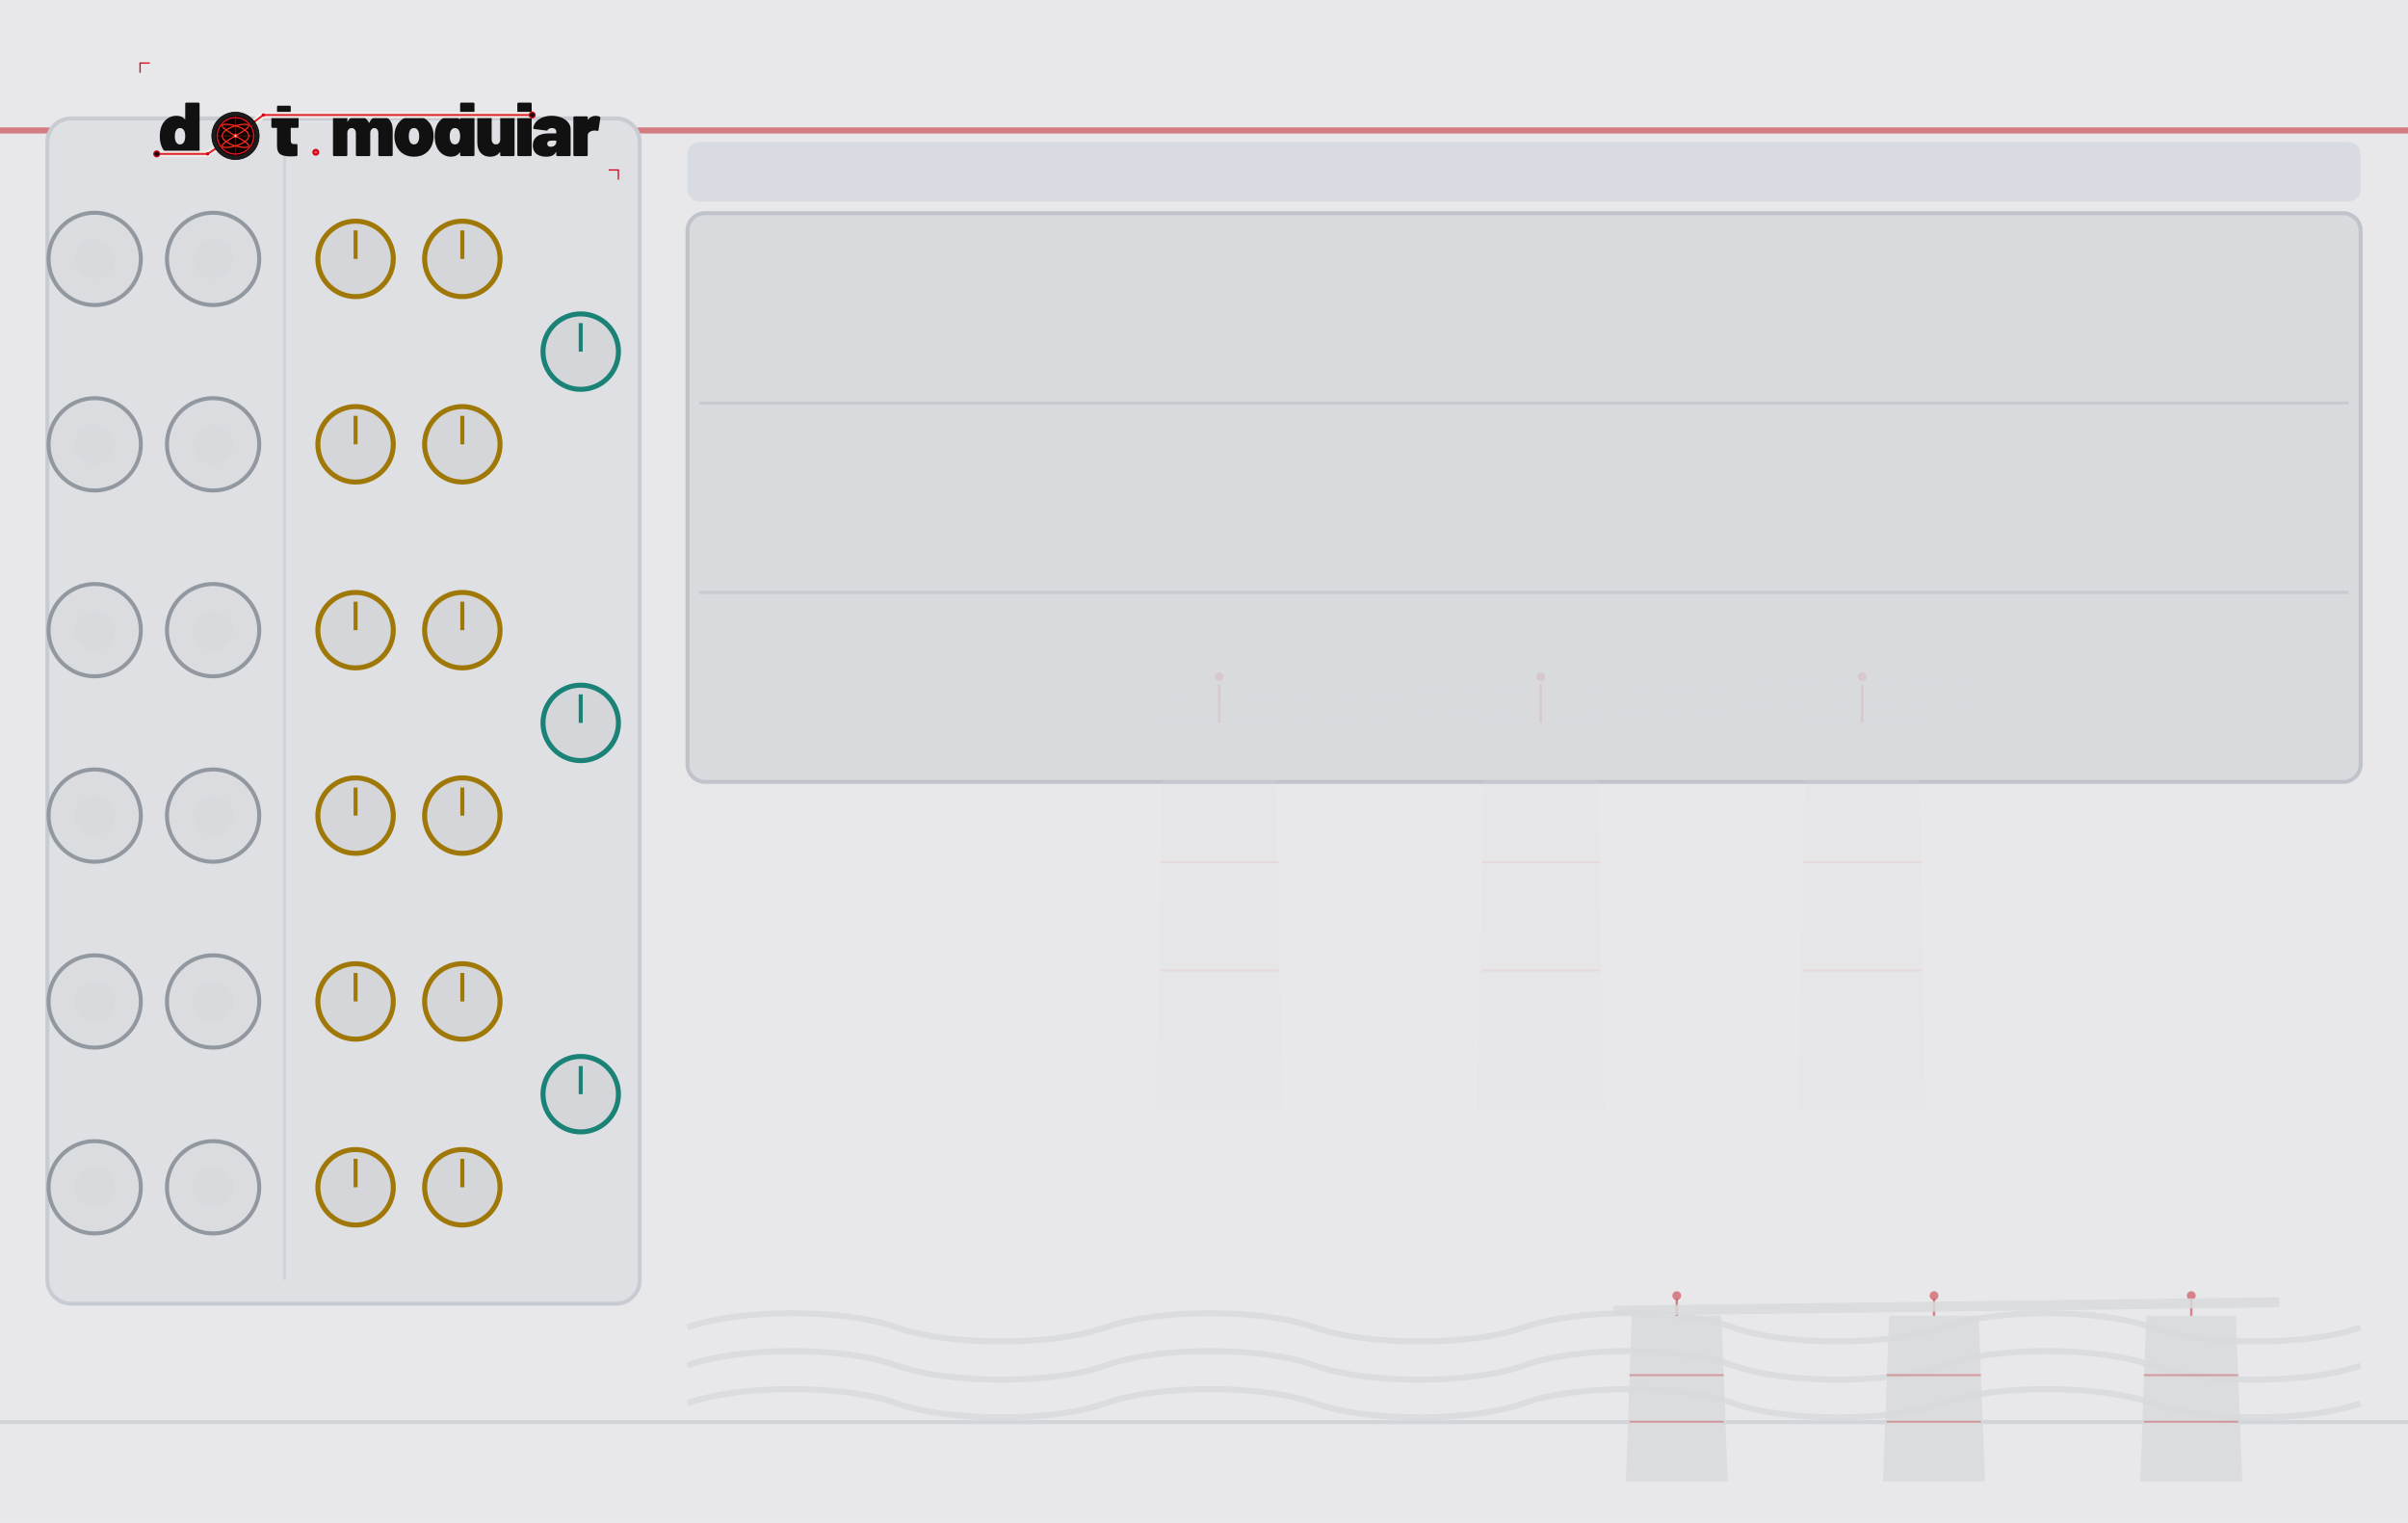
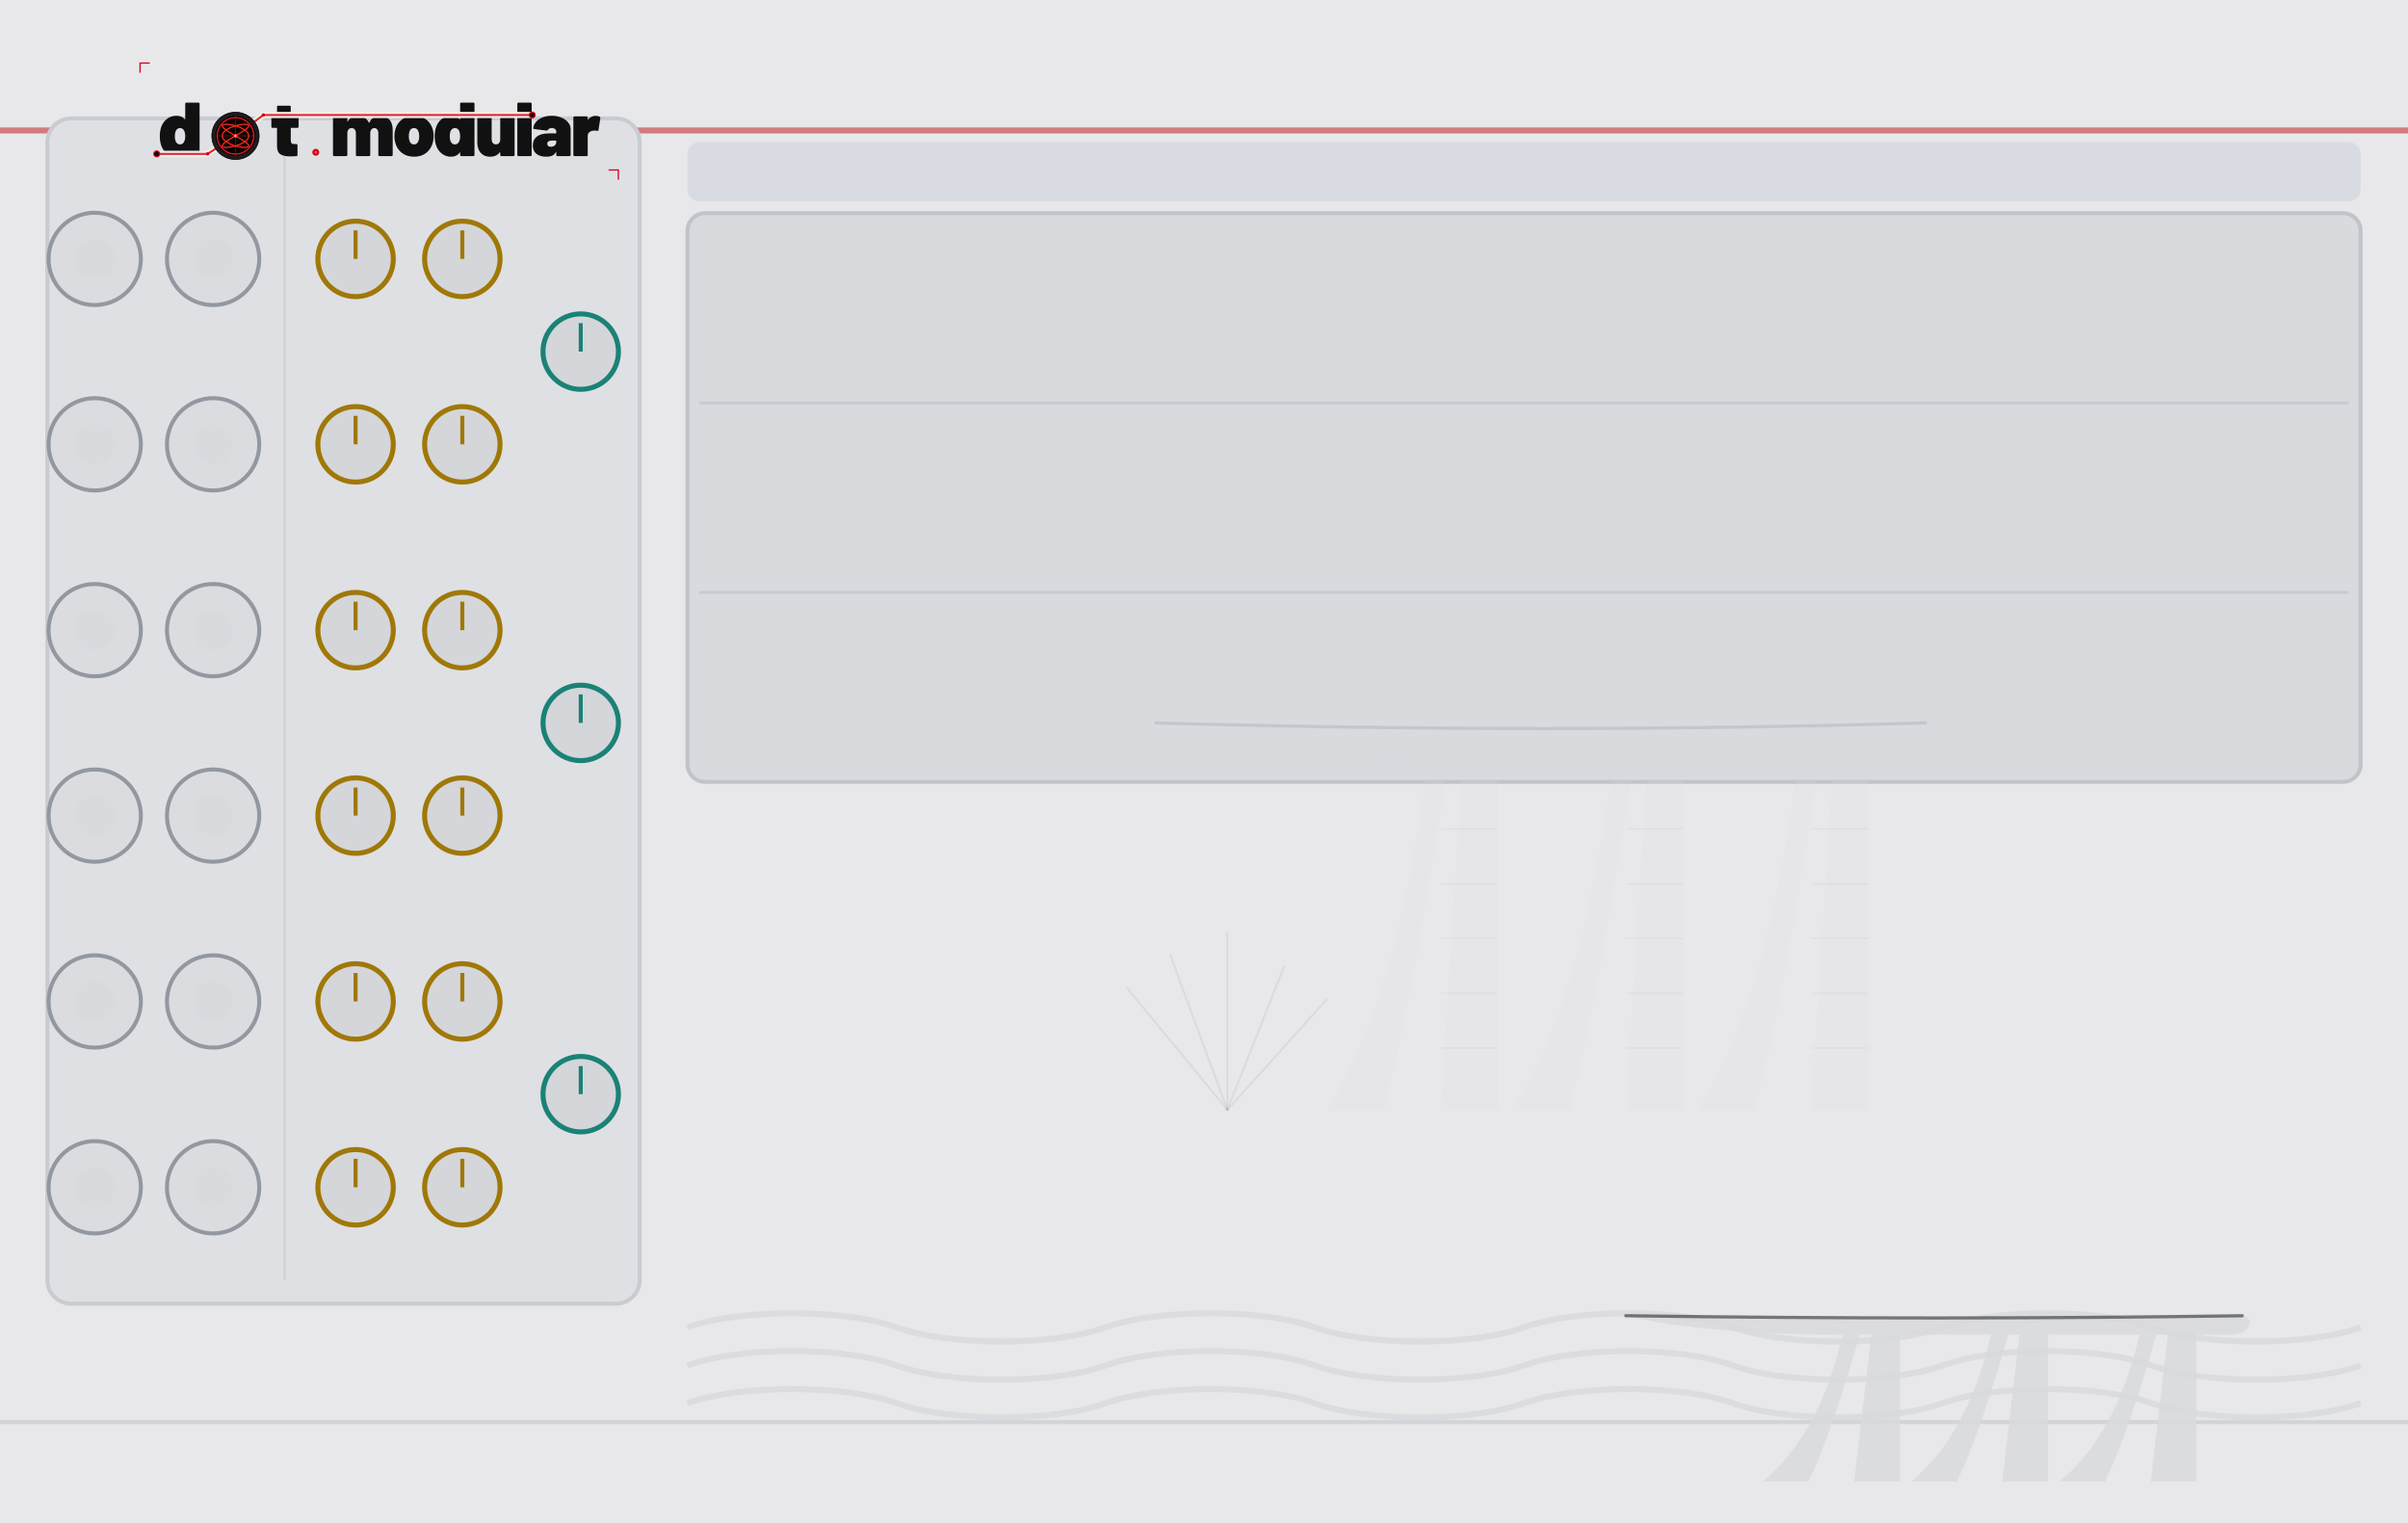
<svg xmlns="http://www.w3.org/2000/svg" width="600.0" height="379.43" viewBox="0 0 600.0 379.43">
  <g>
    <rect width="600.0" height="379.43" fill="#e8e8ea" />
    <line x1="0" y1="32.5" x2="600.0" y2="32.5" stroke="#c0202a" stroke-width="1.5" opacity="0.55" />
    <line x1="0" y1="354.3" x2="600.0" y2="354.3" stroke="#c8ccd2" stroke-width="1" opacity="0.7" />
    <rect x="171.3" y="35.4" width="416.9" height="14.8" rx="3.0" fill="#cdd4dc" opacity="0.6" />
    <rect x="171.3" y="53.1" width="416.9" height="141.7" rx="4.4" fill="#d8dade" stroke="#c0c4ca" stroke-width="1" />
-     <polygon points="289.9,180.1 317.7,180.1 319.6,276.5 288.0,276.5" fill="#d8d9dc" fill-opacity="0.16" />
-     <line x1="289.1" y1="214.8" x2="318.5" y2="214.8" stroke="#c0202a" stroke-width="0.5" stroke-opacity="0.064" />
-     <line x1="289.1" y1="241.8" x2="318.5" y2="241.8" stroke="#c0202a" stroke-width="0.5" stroke-opacity="0.064" />
-     <line x1="303.8" y1="180.1" x2="303.8" y2="170.5" stroke="#c0202a" stroke-width="0.6" stroke-opacity="0.096" />
-     <circle cx="303.8" cy="168.6" r="1.1" fill="#c0202a" fill-opacity="0.096" />
-     <polygon points="370.0,180.1 397.8,180.1 399.7,276.5 368.1,276.5" fill="#d8d9dc" fill-opacity="0.16" />
-     <line x1="369.2" y1="214.8" x2="398.6" y2="214.8" stroke="#c0202a" stroke-width="0.5" stroke-opacity="0.064" />
-     <line x1="369.2" y1="241.8" x2="398.6" y2="241.8" stroke="#c0202a" stroke-width="0.5" stroke-opacity="0.064" />
-     <line x1="383.9" y1="180.1" x2="383.9" y2="170.5" stroke="#c0202a" stroke-width="0.6" stroke-opacity="0.096" />
-     <circle cx="383.9" cy="168.6" r="1.1" fill="#c0202a" fill-opacity="0.096" />
-     <polygon points="450.0,180.1 477.9,180.1 479.8,276.5 448.1,276.5" fill="#d8d9dc" fill-opacity="0.16" />
-     <line x1="449.3" y1="214.8" x2="478.7" y2="214.8" stroke="#c0202a" stroke-width="0.5" stroke-opacity="0.064" />
-     <line x1="449.3" y1="241.8" x2="478.7" y2="241.8" stroke="#c0202a" stroke-width="0.5" stroke-opacity="0.064" />
-     <line x1="464.0" y1="180.1" x2="464.0" y2="170.5" stroke="#c0202a" stroke-width="0.6" stroke-opacity="0.096" />
-     <circle cx="464.0" cy="168.6" r="1.1" fill="#c0202a" fill-opacity="0.096" />
-     <polygon points="284.2,174.3 491.3,169.5 491.3,175.3 284.2,180.1" fill="#d8d9dc" fill-opacity="0.16" />
+     <path d="M 330.6 276.5 Q 348.4 249.0 355.5 191.1 L 360.8 191.1 Q 351.9 249.0 344.8 276.5 Z" fill="#d8d9dc" fill-opacity="0.16" />
+     <path d="M 376.8 276.5 Q 394.6 249.0 401.7 191.1 L 407.0 191.1 Q 398.1 249.0 391.0 276.5 Z" fill="#d8d9dc" fill-opacity="0.16" />
+     <path d="M 423.0 276.5 Q 440.7 249.0 447.8 191.1 L 453.2 191.1 Q 444.3 249.0 437.2 276.5 Z" fill="#d8d9dc" fill-opacity="0.16" />
+     <polygon points="359.0,276.5 364.4,191.1 373.2,191.1 373.2,276.5" fill="#d8d9dc" fill-opacity="0.16" />
+     <polygon points="405.2,276.5 410.5,191.1 419.4,191.1 419.4,276.5" fill="#d8d9dc" fill-opacity="0.16" />
+     <polygon points="451.4,276.5 456.7,191.1 465.6,191.1 465.6,276.5" fill="#d8d9dc" fill-opacity="0.16" />
+     <line x1="359.0" y1="206.5" x2="373.2" y2="206.5" stroke="#c0202a" stroke-width="0.4" stroke-opacity="0.048" />
+     <line x1="359.0" y1="220.2" x2="373.2" y2="220.2" stroke="#c0202a" stroke-width="0.4" stroke-opacity="0.048" />
+     <line x1="359.0" y1="233.8" x2="373.2" y2="233.8" stroke="#c0202a" stroke-width="0.4" stroke-opacity="0.048" />
+     <line x1="359.0" y1="247.5" x2="373.2" y2="247.5" stroke="#c0202a" stroke-width="0.4" stroke-opacity="0.048" />
+     <line x1="359.0" y1="261.1" x2="373.2" y2="261.1" stroke="#c0202a" stroke-width="0.4" stroke-opacity="0.048" />
+     <line x1="405.2" y1="206.5" x2="419.4" y2="206.5" stroke="#c0202a" stroke-width="0.4" stroke-opacity="0.048" />
+     <line x1="405.2" y1="220.2" x2="419.4" y2="220.2" stroke="#c0202a" stroke-width="0.4" stroke-opacity="0.048" />
+     <line x1="405.2" y1="233.8" x2="419.4" y2="233.8" stroke="#c0202a" stroke-width="0.4" stroke-opacity="0.048" />
+     <line x1="405.2" y1="247.5" x2="419.4" y2="247.5" stroke="#c0202a" stroke-width="0.4" stroke-opacity="0.048" />
+     <line x1="405.2" y1="261.1" x2="419.4" y2="261.1" stroke="#c0202a" stroke-width="0.4" stroke-opacity="0.048" />
+     <line x1="451.4" y1="206.5" x2="465.6" y2="206.5" stroke="#c0202a" stroke-width="0.4" stroke-opacity="0.048" />
+     <line x1="451.4" y1="220.2" x2="465.6" y2="220.2" stroke="#c0202a" stroke-width="0.4" stroke-opacity="0.048" />
+     <line x1="451.4" y1="233.8" x2="465.6" y2="233.8" stroke="#c0202a" stroke-width="0.4" stroke-opacity="0.048" />
+     <line x1="451.4" y1="247.5" x2="465.6" y2="247.5" stroke="#c0202a" stroke-width="0.4" stroke-opacity="0.048" />
+     <line x1="451.4" y1="261.1" x2="465.6" y2="261.1" stroke="#c0202a" stroke-width="0.4" stroke-opacity="0.048" />
+     <path d="M 288.0 180.1 Q 385.7 182.9 479.8 180.1 C 483.3 180.1 483.3 191.1 476.2 191.1 L 355.5 191.1 Q 312.9 191.1 288.0 180.1 Z" fill="#d8d9dc" fill-opacity="0.16" />
+     <path d="M 288.0 180.1 Q 385.7 182.9 479.8 180.1" fill="none" stroke="#2a2a2e" stroke-width="0.8" stroke-opacity="0.112" stroke-linecap="round" />
+     <line x1="305.8" y1="276.5" x2="280.9" y2="246.2" stroke="#2a2a2e" stroke-width="0.5" stroke-opacity="0.072" stroke-linecap="round" />
+     <line x1="305.8" y1="276.5" x2="291.6" y2="237.9" stroke="#2a2a2e" stroke-width="0.5" stroke-opacity="0.072" stroke-linecap="round" />
+     <line x1="305.8" y1="276.5" x2="305.8" y2="232.4" stroke="#2a2a2e" stroke-width="0.5" stroke-opacity="0.072" stroke-linecap="round" />
+     <line x1="305.8" y1="276.5" x2="320.0" y2="240.7" stroke="#2a2a2e" stroke-width="0.5" stroke-opacity="0.072" stroke-linecap="round" />
+     <line x1="305.8" y1="276.5" x2="330.6" y2="249.0" stroke="#2a2a2e" stroke-width="0.5" stroke-opacity="0.072" stroke-linecap="round" />
    <line x1="174.2" y1="100.4" x2="585.2" y2="100.4" stroke="#c0c4ca" stroke-width="0.75" opacity="0.7" />
    <line x1="174.2" y1="147.6" x2="585.2" y2="147.6" stroke="#c0c4ca" stroke-width="0.75" opacity="0.7" />
    <path d="M 171.3 330.7 C 184.3 326.0 210.3 326.0 223.4 330.7 C 236.4 335.4 262.5 335.4 275.5 330.7 C 288.5 326.0 314.6 326.0 327.6 330.7 C 340.6 335.4 366.7 335.4 379.7 330.7 C 392.8 326.0 418.8 326.0 431.8 330.7 C 444.9 335.4 470.9 335.4 484.0 330.7 C 497.0 326.0 523.0 326.0 536.1 330.7 C 549.1 335.4 575.2 335.4 588.2 330.7 " fill="none" stroke="#d2d4d8" stroke-width="1.5" stroke-opacity="0.6" />
    <path d="M 171.3 340.2 C 184.3 335.4 210.3 335.4 223.4 340.2 C 236.4 344.9 262.5 344.9 275.5 340.2 C 288.5 335.4 314.6 335.4 327.6 340.2 C 340.6 344.9 366.7 344.9 379.7 340.2 C 392.8 335.4 418.8 335.4 431.8 340.2 C 444.9 344.9 470.9 344.9 484.0 340.2 C 497.0 335.4 523.0 335.4 536.1 340.2 C 549.1 344.9 575.2 344.9 588.2 340.2 " fill="none" stroke="#d2d4d8" stroke-width="1.5" stroke-opacity="0.6" />
    <path d="M 171.3 349.6 C 184.3 344.9 210.3 344.9 223.4 349.6 C 236.4 354.3 262.5 354.3 275.5 349.6 C 288.5 344.9 314.6 344.9 327.6 349.6 C 340.6 354.3 366.7 354.3 379.7 349.6 C 392.8 344.9 418.8 344.9 431.8 349.6 C 444.9 354.3 470.9 354.3 484.0 349.6 C 497.0 344.9 523.0 344.9 536.1 349.6 C 549.1 354.3 575.2 354.3 588.2 349.6 " fill="none" stroke="#d2d4d8" stroke-width="1.5" stroke-opacity="0.6" />
-     <polygon points="406.6,327.8 428.9,327.8 430.5,369.1 405.1,369.1" fill="#d8d9dc" fill-opacity="0.85" />
-     <line x1="406.0" y1="342.6" x2="429.5" y2="342.6" stroke="#c0202a" stroke-width="0.5" stroke-opacity="0.340" />
-     <line x1="406.0" y1="354.2" x2="429.5" y2="354.2" stroke="#c0202a" stroke-width="0.5" stroke-opacity="0.340" />
-     <line x1="417.8" y1="327.8" x2="417.8" y2="323.6" stroke="#c0202a" stroke-width="0.6" stroke-opacity="0.510" />
-     <circle cx="417.8" cy="322.8" r="1.1" fill="#c0202a" fill-opacity="0.510" />
-     <polygon points="470.7,327.8 493.0,327.8 494.6,369.1 469.2,369.1" fill="#d8d9dc" fill-opacity="0.85" />
-     <line x1="470.1" y1="342.6" x2="493.6" y2="342.6" stroke="#c0202a" stroke-width="0.5" stroke-opacity="0.340" />
-     <line x1="470.1" y1="354.2" x2="493.6" y2="354.2" stroke="#c0202a" stroke-width="0.5" stroke-opacity="0.340" />
-     <line x1="481.9" y1="327.8" x2="481.9" y2="323.6" stroke="#c0202a" stroke-width="0.6" stroke-opacity="0.510" />
-     <circle cx="481.9" cy="322.8" r="1.1" fill="#c0202a" fill-opacity="0.510" />
-     <polygon points="534.8,327.8 557.1,327.8 558.7,369.1 533.3,369.1" fill="#d8d9dc" fill-opacity="0.85" />
-     <line x1="534.2" y1="342.6" x2="557.7" y2="342.6" stroke="#c0202a" stroke-width="0.5" stroke-opacity="0.340" />
-     <line x1="534.2" y1="354.2" x2="557.7" y2="354.2" stroke="#c0202a" stroke-width="0.5" stroke-opacity="0.340" />
-     <line x1="546.0" y1="327.8" x2="546.0" y2="323.6" stroke="#c0202a" stroke-width="0.6" stroke-opacity="0.510" />
-     <circle cx="546.0" cy="322.8" r="1.1" fill="#c0202a" fill-opacity="0.510" />
-     <polygon points="402.0,325.3 567.9,323.2 567.9,325.7 402.0,327.8" fill="#d8d9dc" fill-opacity="0.85" />
+     <path d="M 439.2 369.1 Q 453.5 357.3 459.1 332.5 L 463.4 332.5 Q 456.3 357.3 450.6 369.1 Z" fill="#d8d9dc" fill-opacity="0.85" />
+     <path d="M 476.2 369.1 Q 490.4 357.3 496.1 332.5 L 500.4 332.5 Q 493.3 357.3 487.6 369.1 Z" fill="#d8d9dc" fill-opacity="0.85" />
+     <path d="M 513.2 369.1 Q 527.4 357.3 533.1 332.5 L 537.3 332.5 Q 530.2 357.3 524.5 369.1 Z" fill="#d8d9dc" fill-opacity="0.85" />
+     <polygon points="462.0,369.1 466.3,332.5 473.4,332.5 473.4,369.1" fill="#d8d9dc" fill-opacity="0.85" />
+     <polygon points="498.9,369.1 503.2,332.5 510.3,332.5 510.3,369.1" fill="#d8d9dc" fill-opacity="0.85" />
+     <polygon points="535.9,369.1 540.2,332.5 547.3,332.5 547.3,369.1" fill="#d8d9dc" fill-opacity="0.85" />
+     <path d="M 405.1 327.8 Q 483.3 328.9 558.7 327.8 C 561.5 327.8 561.5 332.5 555.8 332.5 L 459.1 332.5 Q 425.0 332.5 405.1 327.8 Z" fill="#d8d9dc" fill-opacity="0.85" />
+     <path d="M 405.1 327.8 Q 483.3 328.9 558.7 327.8" fill="none" stroke="#2a2a2e" stroke-width="0.8" stroke-opacity="0.595" stroke-linecap="round" />
    <rect x="11.8" y="29.5" width="147.6" height="295.3" rx="5.9" fill="#dfe0e3" stroke="#c8ccd2" stroke-width="1" />
    <line x1="70.9" y1="35.4" x2="70.9" y2="318.9" stroke="#c8ccd2" stroke-width="0.75" opacity="0.6" />
  </g>
  <g>
    <g transform="translate(32.48,13.29) scale(0.17297)">
      <g transform="translate(40.00,148.00) scale(0.11,-0.11)">
        <path d="M370 700H528Q535 700 539.0 696.0Q543 692 543 685V15Q543 8 539.0 4.0Q535 0 528 0H370Q363 0 359.0 4.0Q355 8 355 15V45Q355 48 353.0 49.0Q351 50 349 47Q312 -8 233 -8Q166 -8 112.5 34.5Q59 77 37 150Q22 200 22 262Q22 334 44 390Q68 451 119.0 489.5Q170 528 241 528Q314 528 349 482Q351 480 353.0 480.5Q355 481 355 484V685Q355 692 359.0 696.0Q363 700 370 700ZM355 259Q355 307 339 336Q321 367 287 367Q251 367 234 334Q219 306 219 259Q219 214 234 186Q252 153 287 153Q322 153 340 187Q355 216 355 259Z" fill="#111111" />
      </g>
      <g transform="translate(201.37,148.00) scale(0.11,-0.11)">
        <path d="M358 370H275Q270 370 270 365V208Q270 158 306 158H343Q350 158 354.0 154.0Q358 150 358 143V15Q358 1 343 -1Q304 -4 268 -4Q177 -4 134.0 24.0Q91 52 90 130V365Q90 370 85 370H31Q24 370 20.0 374.0Q16 378 16 385V505Q16 512 20.0 516.0Q24 520 31 520H85Q90 520 90 525V645Q90 652 94.0 656.0Q98 660 105 660H255Q262 660 266.0 656.0Q270 652 270 645V525Q270 520 275 520H358Q365 520 369.0 516.0Q373 512 373 505V385Q373 378 369.0 374.0Q365 370 358 370Z" fill="#111111" />
      </g>
      <g transform="translate(288.27,148.00) scale(0.11,-0.11)">
        <path d="M815 341V15Q815 8 811.0 4.0Q807 0 800 0H642Q635 0 631.0 4.0Q627 8 627 15V300Q627 330 612.5 348.5Q598 367 575 367Q551 367 536.0 348.5Q521 330 521 300V15Q521 8 517.0 4.0Q513 0 506 0H348Q341 0 337.0 4.0Q333 8 333 15V300Q333 330 317.5 348.5Q302 367 277 367Q255 367 240.5 353.5Q226 340 222 317Q221 315 221 311V15Q221 8 217.0 4.0Q213 0 206 0H48Q41 0 37.0 4.0Q33 8 33 15V505Q33 512 37.0 516.0Q41 520 48 520H206Q213 520 217.0 516.0Q221 512 221 505V455Q221 451 223.0 451.0Q225 451 227 454Q265 528 355 528Q406 528 444.5 504.5Q483 481 503 437Q506 432 509 438Q529 483 564.5 505.5Q600 528 648 528Q727 528 771.0 479.0Q815 430 815 341Z" fill="#111111" />
      </g>
      <g transform="translate(377.92,148.00) scale(0.11,-0.11)">
        <path d="M32 181Q22 217 22 261Q22 310 34 350Q58 433 122.5 480.5Q187 528 280 528Q373 528 436.5 480.5Q500 433 524 352Q536 310 536 263Q536 225 528 187Q507 97 441.5 44.5Q376 -8 279 -8Q184 -8 118.5 43.0Q53 94 32 181ZM343 217Q347 236 347 262Q347 285 342 308Q327 367 279 367Q229 367 216 308Q211 291 211 262Q211 236 215 217Q230 153 279 153Q305 153 321.0 170.5Q337 188 343 217Z" fill="#111111" />
      </g>
      <g transform="translate(436.00,148.00) scale(0.11,-0.11)">
        <path d="M370 700H528Q535 700 539.0 696.0Q543 692 543 685V15Q543 8 539.0 4.0Q535 0 528 0H370Q363 0 359.0 4.0Q355 8 355 15V45Q355 48 353.0 49.0Q351 50 349 47Q312 -8 233 -8Q166 -8 112.5 34.5Q59 77 37 150Q22 200 22 262Q22 334 44 390Q68 451 119.0 489.5Q170 528 241 528Q314 528 349 482Q351 480 353.0 480.5Q355 481 355 484V685Q355 692 359.0 696.0Q363 700 370 700ZM355 259Q355 307 339 336Q321 367 287 367Q251 367 234 334Q219 306 219 259Q219 214 234 186Q252 153 287 153Q322 153 340 187Q355 216 355 259Z" fill="#111111" />
      </g>
      <g transform="translate(496.39,148.00) scale(0.11,-0.11)">
        <path d="M346 520H504Q511 520 515.0 516.0Q519 512 519 505V15Q519 8 515.0 4.0Q511 0 504 0H346Q339 0 335.0 4.0Q331 8 331 15V48Q331 51 329.0 52.0Q327 53 325 50Q284 -8 197 -8Q121 -8 76.0 41.5Q31 91 31 179V505Q31 512 35.0 516.0Q39 520 46 520H204Q211 520 215.0 516.0Q219 512 219 505V220Q219 190 234.5 171.5Q250 153 275 153Q297 153 311.5 166.5Q326 180 330 203Q331 205 331 209V505Q331 512 335.0 516.0Q339 520 346 520Z" fill="#111111" />
      </g>
      <g transform="translate(553.81,148.00) scale(0.11,-0.11)">
        <path d="M33 15V685Q33 692 37.0 696.0Q41 700 48 700H206Q213 700 217.0 696.0Q221 692 221 685V15Q221 8 217.0 4.0Q213 0 206 0H48Q41 0 37.0 4.0Q33 8 33 15Z" fill="#111111" />
      </g>
      <g transform="translate(578.45,148.00) scale(0.11,-0.11)">
        <path d="M507 355V15Q507 8 503.0 4.0Q499 0 492 0H334Q327 0 323.0 4.0Q319 8 319 15V50Q319 54 317.5 54.5Q316 55 314 52Q297 21 267.0 6.5Q237 -8 188 -8Q106 -8 59.0 29.5Q12 67 12 139Q12 215 65.5 256.0Q119 297 221 297H314Q319 297 319 302V320Q319 341 303.5 354.0Q288 367 262 367Q244 367 230.0 361.0Q216 355 210 345Q206 338 202.5 335.5Q199 333 193 334L32 354Q18 356 18 366Q22 411 54.0 448.0Q86 485 139.5 506.5Q193 528 259 528Q327 528 384.0 505.0Q441 482 474.0 442.0Q507 402 507 355ZM319 185V198Q319 203 314 203H264Q201 203 201 162Q201 144 212.5 133.0Q224 122 246 122Q278 122 298.5 139.0Q319 156 319 185Z" fill="#111111" />
      </g>
      <g transform="translate(634.55,148.00) scale(0.11,-0.11)">
        <path d="M379 514Q388 509 386 495L362 341Q361 333 356.5 331.0Q352 329 344 331Q326 335 312 335Q297 335 284 332Q258 327 239.5 310.5Q221 294 221 266V15Q221 8 217.0 4.0Q213 0 206 0H48Q41 0 37.0 4.0Q33 8 33 15V505Q33 512 37.0 516.0Q41 520 48 520H206Q213 520 217.0 516.0Q221 512 221 505V481Q221 478 223.0 477.0Q225 476 226 478Q264 527 325 527Q359 527 379 514Z" fill="#111111" />
      </g>
      <path d="M 38.0,144.8 L 111.3,144.8 L 151.4,118.8 L 191.6,88.8 L 578.9,88.8" fill="none" stroke="#f0ede8" stroke-width="9.0" stroke-linecap="round" stroke-linejoin="round" />
      <path d="M 38.0,144.8 L 111.3,144.8 L 151.4,118.8 L 191.6,88.8 L 578.9,88.8" fill="none" stroke="#d4001a" stroke-width="2.60" stroke-linecap="round" stroke-linejoin="round" />
      <path d="M 38.0,144.8 L 111.3,144.8 L 151.4,118.8 L 191.6,88.8 L 578.9,88.8" fill="none" stroke="#ff5533" stroke-width="0.88" stroke-linecap="round" stroke-linejoin="round" opacity="0.7" />
      <circle cx="38.0" cy="144.8" r="4.2" fill="#0d0d0d" stroke="#d4001a" stroke-width="1.76" />
      <circle cx="578.9" cy="88.8" r="4.2" fill="#0d0d0d" stroke="#d4001a" stroke-width="1.76" />
      <circle cx="111.3" cy="144.8" r="2.4" fill="#d4001a" />
      <circle cx="191.6" cy="88.8" r="2.4" fill="#d4001a" />
      <g transform="translate(151.430,118.850)">
        <circle r="34.100" fill="#1c1c1c" stroke="#000000" stroke-width="1.023" />
        <circle r="28.644" fill="#0a0202" />
        <g stroke="#a83020" stroke-width="0.682" opacity="0.9">
          <line x1="-28.644" y1="0" x2="28.644" y2="0" />
          <line x1="0" y1="-28.644" x2="0" y2="28.644" />
        </g>
        <g stroke="#7a2018" stroke-width="0.443" opacity="0.6">
          <line x1="-28.644" y1="-14.322" x2="28.644" y2="-14.322" />
          <line x1="-14.322" y1="-28.644" x2="-14.322" y2="28.644" />
          <line x1="-28.644" y1="14.322" x2="28.644" y2="14.322" />
          <line x1="14.322" y1="-28.644" x2="14.322" y2="28.644" />
        </g>
        <path d="M 19.10,0.00 L 19.01,1.05 L 18.76,2.09 L 18.34,3.13 L 17.76,4.16 L 17.01,5.16 L 16.12,6.15 L 15.09,7.11 L 13.92,8.05 L 12.63,8.95 L 11.22,9.82 L 9.72,10.65 L 8.13,11.44 L 6.47,12.18 L 4.75,12.87 L 2.99,13.52 L 1.20,14.11 L -0.60,14.64 L -2.39,15.12 L -4.17,15.54 L -5.90,15.89 L -7.58,16.18 L -9.20,16.41 L -10.73,16.58 L -12.17,16.68 L -13.50,16.71 L -14.71,16.68 L -15.79,16.58 L -16.73,16.41 L -17.53,16.18 L -18.16,15.89 L -18.64,15.54 L -18.95,15.12 L -19.09,14.64 L -19.06,14.11 L -18.86,13.52 L -18.50,12.87 L -17.97,12.18 L -17.28,11.44 L -16.44,10.65 L -15.45,9.82 L -14.32,8.95 L -13.07,8.05 L -11.70,7.11 L -10.23,6.15 L -8.67,5.16 L -7.03,4.16 L -5.33,3.13 L -3.58,2.09 L -1.80,1.05 L -0.00,0.00 L 1.80,-1.05 L 3.58,-2.09 L 5.33,-3.13 L 7.03,-4.16 L 8.67,-5.16 L 10.23,-6.15 L 11.70,-7.11 L 13.07,-8.05 L 14.32,-8.95 L 15.45,-9.82 L 16.44,-10.65 L 17.28,-11.44 L 17.97,-12.18 L 18.50,-12.87 L 18.86,-13.52 L 19.06,-14.11 L 19.09,-14.64 L 18.95,-15.12 L 18.64,-15.54 L 18.16,-15.89 L 17.53,-16.18 L 16.73,-16.41 L 15.79,-16.58 L 14.71,-16.68 L 13.50,-16.71 L 12.17,-16.68 L 10.73,-16.58 L 9.20,-16.41 L 7.58,-16.18 L 5.90,-15.89 L 4.17,-15.54 L 2.39,-15.12 L 0.60,-14.64 L -1.20,-14.11 L -2.99,-13.52 L -4.75,-12.87 L -6.47,-12.18 L -8.13,-11.44 L -9.72,-10.65 L -11.22,-9.82 L -12.63,-8.95 L -13.92,-8.05 L -15.09,-7.11 L -16.12,-6.15 L -17.01,-5.16 L -17.76,-4.16 L -18.34,-3.13 L -18.76,-2.09 L -19.01,-1.05 L -19.10,-0.00 L -19.01,1.05 L -18.76,2.09 L -18.34,3.13 L -17.76,4.16 L -17.01,5.16 L -16.12,6.15 L -15.09,7.11 L -13.92,8.05 L -12.63,8.95 L -11.22,9.82 L -9.72,10.65 L -8.13,11.44 L -6.47,12.18 L -4.75,12.87 L -2.99,13.52 L -1.20,14.11 L 0.60,14.64 L 2.39,15.12 L 4.17,15.54 L 5.90,15.89 L 7.58,16.18 L 9.20,16.41 L 10.73,16.58 L 12.17,16.68 L 13.50,16.71 L 14.71,16.68 L 15.79,16.58 L 16.73,16.41 L 17.53,16.18 L 18.16,15.89 L 18.64,15.54 L 18.95,15.12 L 19.09,14.64 L 19.06,14.11 L 18.86,13.52 L 18.50,12.87 L 17.97,12.18 L 17.28,11.44 L 16.44,10.65 L 15.45,9.82 L 14.32,8.95 L 13.07,8.05 L 11.70,7.11 L 10.23,6.15 L 8.67,5.16 L 7.03,4.16 L 5.33,3.13 L 3.58,2.09 L 1.80,1.05 L 0.00,0.00 L -1.80,-1.05 L -3.58,-2.09 L -5.33,-3.13 L -7.03,-4.16 L -8.67,-5.16 L -10.23,-6.15 L -11.70,-7.11 L -13.07,-8.05 L -14.32,-8.95 L -15.45,-9.82 L -16.44,-10.65 L -17.28,-11.44 L -17.97,-12.18 L -18.50,-12.87 L -18.86,-13.52 L -19.06,-14.11 L -19.09,-14.64 L -18.95,-15.12 L -18.64,-15.54 L -18.16,-15.89 L -17.53,-16.18 L -16.73,-16.41 L -15.79,-16.58 L -14.71,-16.68 L -13.50,-16.71 L -12.17,-16.68 L -10.73,-16.58 L -9.20,-16.41 L -7.58,-16.18 L -5.90,-15.89 L -4.17,-15.54 L -2.39,-15.12 L -0.60,-14.64 L 1.20,-14.11 L 2.99,-13.52 L 4.75,-12.87 L 6.47,-12.18 L 8.13,-11.44 L 9.72,-10.65 L 11.22,-9.82 L 12.63,-8.95 L 13.92,-8.05 L 15.09,-7.11 L 16.12,-6.15 L 17.01,-5.16 L 17.76,-4.16 L 18.34,-3.13 L 18.76,-2.09 L 19.01,-1.05 L 19.10,-0.00 Z" fill="none" stroke="#ff2a1a" stroke-width="1.705" stroke-linejoin="round" />
        <circle r="26.257" fill="none" stroke="#d4001a" stroke-width="1.876" />
        <circle r="26.257" fill="none" stroke="#ff5533" stroke-width="0.614" opacity="0.7" />
        <circle r="2.899" fill="#ff3322" />
        <circle r="1.364" fill="#ffccbb" />
      </g>
      <circle cx="267.1" cy="142.5" r="5.0" fill="#d4001a" />
      <circle cx="267.1" cy="142.5" r="2.0" fill="#ff5544" />
      <polyline points="14,28 14,14 28,14" fill="none" stroke="#d4001a" stroke-width="1.8" />
      <polyline points="703,182 703,168 689,168" fill="none" stroke="#d4001a" stroke-width="1.8" />
    </g>
  </g>
  <g>
    <circle cx="23.6" cy="64.5" r="11.5" fill="#dadce0" stroke="#9298a0" stroke-width="1" />
    <circle cx="23.6" cy="64.5" r="5.0" fill="#d8dade" />
    <circle cx="53.1" cy="64.5" r="11.5" fill="#dadce0" stroke="#9298a0" stroke-width="1" />
    <circle cx="53.1" cy="64.5" r="5.0" fill="#d8dade" />
    <circle cx="88.6" cy="64.5" r="9.4" fill="#d4d6d9" stroke="#a07808" stroke-width="1.25" />
    <line x1="88.6" y1="64.5" x2="88.6" y2="57.4" stroke="#a07808" stroke-width="1" />
    <circle cx="115.2" cy="64.5" r="9.4" fill="#d4d6d9" stroke="#a07808" stroke-width="1.25" />
    <line x1="115.2" y1="64.5" x2="115.2" y2="57.4" stroke="#a07808" stroke-width="1" />
    <circle cx="23.6" cy="110.7" r="11.5" fill="#dadce0" stroke="#9298a0" stroke-width="1" />
    <circle cx="23.6" cy="110.7" r="5.0" fill="#d8dade" />
    <circle cx="53.1" cy="110.7" r="11.5" fill="#dadce0" stroke="#9298a0" stroke-width="1" />
    <circle cx="53.1" cy="110.7" r="5.0" fill="#d8dade" />
    <circle cx="88.6" cy="110.7" r="9.4" fill="#d4d6d9" stroke="#a07808" stroke-width="1.25" />
    <line x1="88.6" y1="110.7" x2="88.6" y2="103.6" stroke="#a07808" stroke-width="1" />
    <circle cx="115.2" cy="110.7" r="9.4" fill="#d4d6d9" stroke="#a07808" stroke-width="1.25" />
    <line x1="115.2" y1="110.7" x2="115.2" y2="103.6" stroke="#a07808" stroke-width="1" />
    <circle cx="23.6" cy="157.0" r="11.5" fill="#dadce0" stroke="#9298a0" stroke-width="1" />
    <circle cx="23.6" cy="157.0" r="5.0" fill="#d8dade" />
    <circle cx="53.1" cy="157.0" r="11.5" fill="#dadce0" stroke="#9298a0" stroke-width="1" />
    <circle cx="53.1" cy="157.0" r="5.0" fill="#d8dade" />
    <circle cx="88.6" cy="157.0" r="9.4" fill="#d4d6d9" stroke="#a07808" stroke-width="1.25" />
    <line x1="88.6" y1="157.0" x2="88.6" y2="149.9" stroke="#a07808" stroke-width="1" />
    <circle cx="115.2" cy="157.0" r="9.4" fill="#d4d6d9" stroke="#a07808" stroke-width="1.25" />
    <line x1="115.2" y1="157.0" x2="115.2" y2="149.9" stroke="#a07808" stroke-width="1" />
    <circle cx="23.6" cy="203.2" r="11.5" fill="#dadce0" stroke="#9298a0" stroke-width="1" />
    <circle cx="23.6" cy="203.2" r="5.0" fill="#d8dade" />
    <circle cx="53.1" cy="203.2" r="11.5" fill="#dadce0" stroke="#9298a0" stroke-width="1" />
    <circle cx="53.1" cy="203.2" r="5.0" fill="#d8dade" />
    <circle cx="88.6" cy="203.2" r="9.4" fill="#d4d6d9" stroke="#a07808" stroke-width="1.25" />
    <line x1="88.6" y1="203.2" x2="88.6" y2="196.2" stroke="#a07808" stroke-width="1" />
    <circle cx="115.2" cy="203.2" r="9.4" fill="#d4d6d9" stroke="#a07808" stroke-width="1.25" />
    <line x1="115.2" y1="203.2" x2="115.2" y2="196.2" stroke="#a07808" stroke-width="1" />
    <circle cx="23.6" cy="249.5" r="11.5" fill="#dadce0" stroke="#9298a0" stroke-width="1" />
    <circle cx="23.6" cy="249.5" r="5.0" fill="#d8dade" />
    <circle cx="53.1" cy="249.5" r="11.5" fill="#dadce0" stroke="#9298a0" stroke-width="1" />
    <circle cx="53.1" cy="249.5" r="5.0" fill="#d8dade" />
    <circle cx="88.6" cy="249.5" r="9.4" fill="#d4d6d9" stroke="#a07808" stroke-width="1.25" />
    <line x1="88.6" y1="249.5" x2="88.6" y2="242.4" stroke="#a07808" stroke-width="1" />
    <circle cx="115.2" cy="249.5" r="9.4" fill="#d4d6d9" stroke="#a07808" stroke-width="1.25" />
    <line x1="115.2" y1="249.5" x2="115.2" y2="242.4" stroke="#a07808" stroke-width="1" />
    <circle cx="23.6" cy="295.8" r="11.5" fill="#dadce0" stroke="#9298a0" stroke-width="1" />
    <circle cx="23.6" cy="295.8" r="5.0" fill="#d8dade" />
    <circle cx="53.1" cy="295.8" r="11.5" fill="#dadce0" stroke="#9298a0" stroke-width="1" />
    <circle cx="53.1" cy="295.8" r="5.0" fill="#d8dade" />
    <circle cx="88.6" cy="295.8" r="9.4" fill="#d4d6d9" stroke="#a07808" stroke-width="1.25" />
    <line x1="88.6" y1="295.8" x2="88.6" y2="288.7" stroke="#a07808" stroke-width="1" />
    <circle cx="115.2" cy="295.8" r="9.4" fill="#d4d6d9" stroke="#a07808" stroke-width="1.25" />
    <line x1="115.2" y1="295.8" x2="115.2" y2="288.7" stroke="#a07808" stroke-width="1" />
    <circle cx="144.7" cy="87.6" r="9.4" fill="#d4d6d9" stroke="#1a8276" stroke-width="1.25" />
    <line x1="144.7" y1="87.6" x2="144.7" y2="80.5" stroke="#1a8276" stroke-width="1" />
    <circle cx="144.7" cy="180.1" r="9.4" fill="#d4d6d9" stroke="#1a8276" stroke-width="1.25" />
    <line x1="144.7" y1="180.1" x2="144.7" y2="173.0" stroke="#1a8276" stroke-width="1" />
    <circle cx="144.7" cy="272.6" r="9.4" fill="#d4d6d9" stroke="#1a8276" stroke-width="1.25" />
    <line x1="144.7" y1="272.6" x2="144.7" y2="265.6" stroke="#1a8276" stroke-width="1" />
  </g>
</svg>
